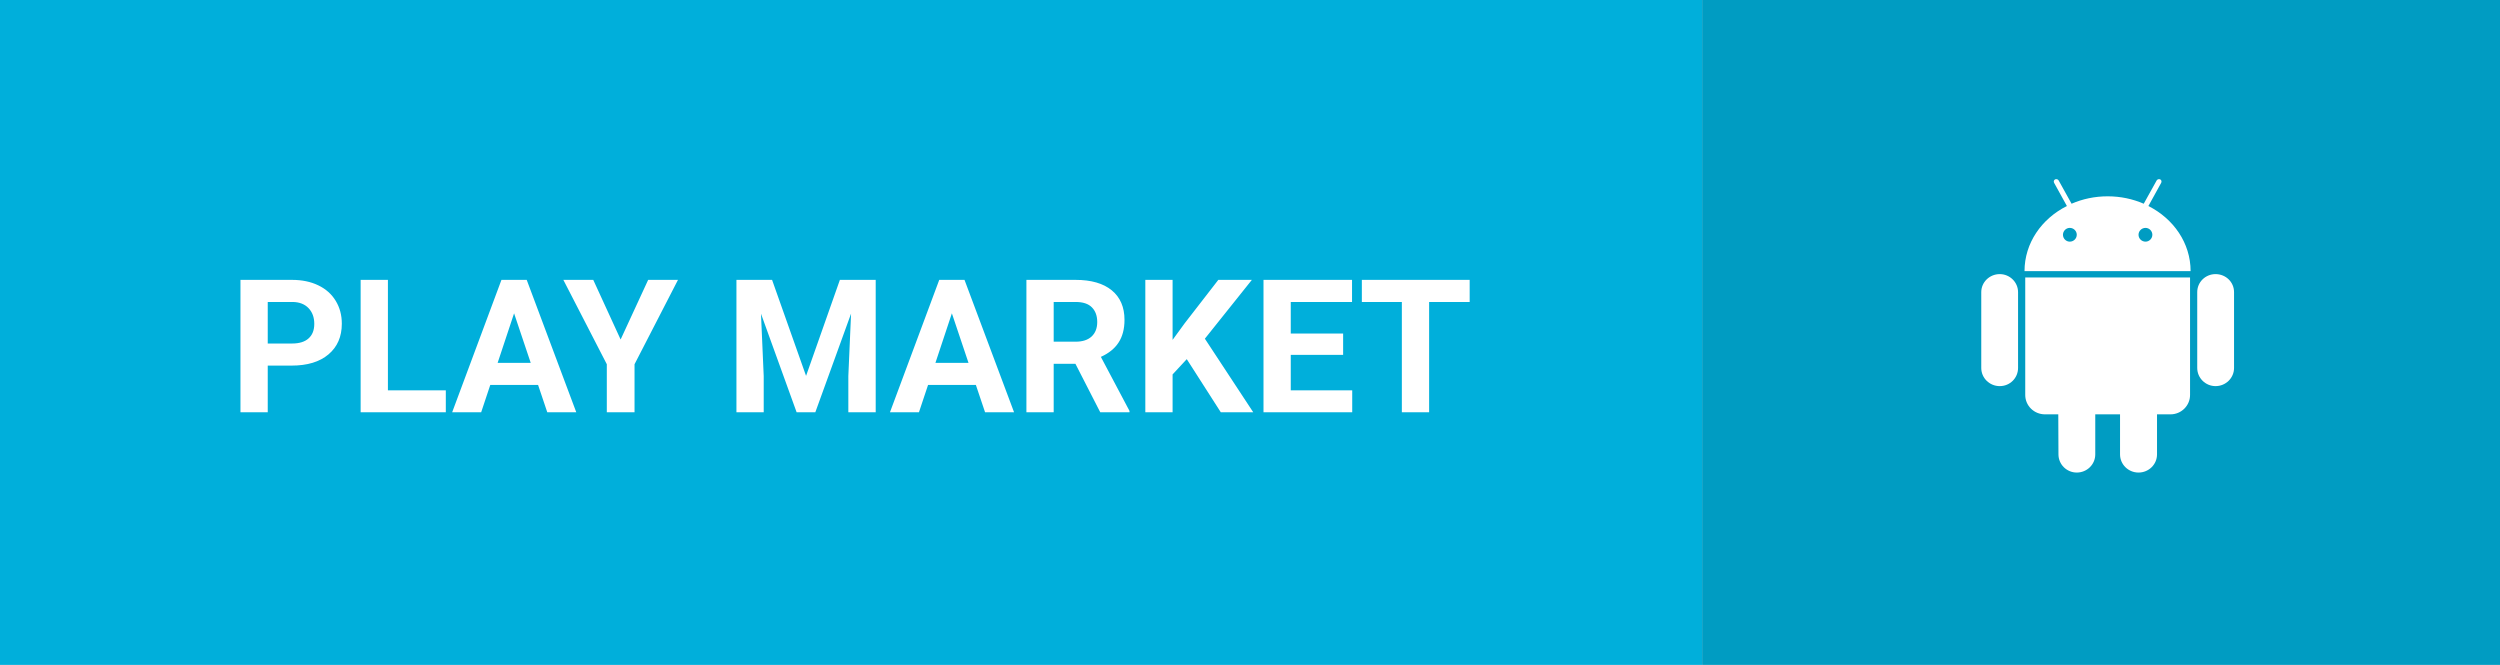
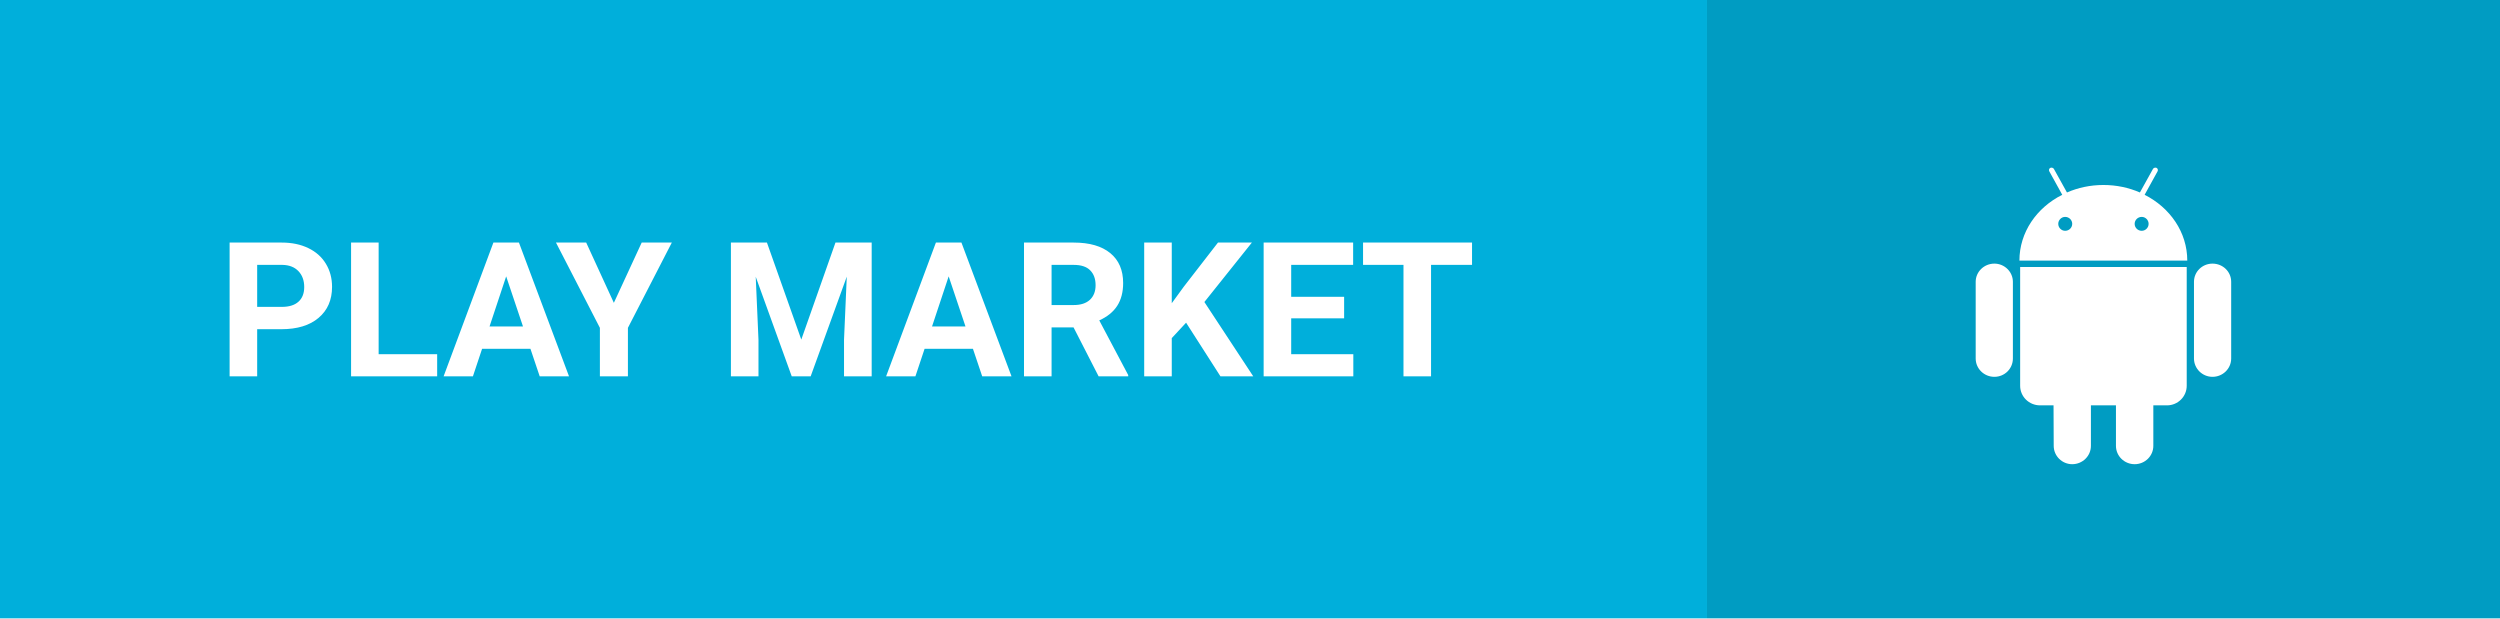
- <svg xmlns="http://www.w3.org/2000/svg" width="188" height="50" viewBox="0 0 188 50" fill="none">
-   <path d="M0 0H128V50H0V0Z" fill="#00AFDB" />
-   <path d="M20.134 27.493V31H18.083V21.047H21.966C22.713 21.047 23.369 21.184 23.935 21.457C24.504 21.73 24.942 22.12 25.247 22.626C25.552 23.127 25.705 23.699 25.705 24.342C25.705 25.317 25.37 26.087 24.7 26.652C24.035 27.213 23.112 27.493 21.932 27.493H20.134ZM20.134 25.832H21.966C22.508 25.832 22.921 25.704 23.203 25.449C23.49 25.194 23.634 24.829 23.634 24.355C23.634 23.868 23.49 23.474 23.203 23.173C22.916 22.872 22.52 22.717 22.014 22.708H20.134V25.832ZM29.171 29.352H33.525V31H27.12V21.047H29.171V29.352ZM40.464 28.949H36.868L36.185 31H34.004L37.709 21.047H39.609L43.335 31H41.154L40.464 28.949ZM37.422 27.288H39.91L38.659 23.562L37.422 27.288ZM46.671 25.531L48.742 21.047H50.984L47.717 27.391V31H45.632V27.391L42.364 21.047H44.613L46.671 25.531ZM58.06 21.047L60.616 28.266L63.159 21.047H65.853V31H63.795V28.279L64 23.583L61.313 31H59.905L57.226 23.59L57.431 28.279V31H55.38V21.047H58.06ZM73.386 28.949H69.79L69.106 31H66.926L70.631 21.047H72.531L76.257 31H74.076L73.386 28.949ZM70.344 27.288H72.832L71.581 23.562L70.344 27.288ZM80.871 27.356H79.237V31H77.186V21.047H80.885C82.061 21.047 82.967 21.309 83.606 21.833C84.243 22.357 84.562 23.098 84.562 24.055C84.562 24.734 84.414 25.301 84.118 25.757C83.826 26.208 83.382 26.568 82.785 26.837L84.939 30.904V31H82.737L80.871 27.356ZM79.237 25.695H80.892C81.407 25.695 81.805 25.565 82.088 25.306C82.37 25.041 82.512 24.679 82.512 24.219C82.512 23.749 82.377 23.38 82.108 23.111C81.844 22.842 81.436 22.708 80.885 22.708H79.237V25.695ZM89.245 27.008L88.179 28.156V31H86.128V21.047H88.179V25.559L89.081 24.321L91.617 21.047H94.14L90.606 25.47L94.242 31H91.802L89.245 27.008ZM101.003 26.686H97.065V29.352H101.687V31H95.015V21.047H101.673V22.708H97.065V25.08H101.003V26.686ZM110.519 22.708H107.47V31H105.419V22.708H102.411V21.047H110.519V22.708Z" fill="white" />
-   <path d="M128 0H188V50H128V0Z" fill="#009CC2" />
-   <path fill-rule="evenodd" clip-rule="evenodd" d="M155.647 18.172C155.363 18.172 155.134 17.933 155.134 17.655C155.134 17.376 155.363 17.137 155.647 17.137C155.944 17.137 156.173 17.376 156.173 17.655C156.173 17.933 155.944 18.172 155.647 18.172ZM161.344 18.172C161.047 18.172 160.817 17.933 160.817 17.655C160.817 17.376 161.047 17.137 161.344 17.137C161.627 17.137 161.857 17.376 161.857 17.655C161.857 17.933 161.627 18.172 161.344 18.172ZM150.381 20.613C149.612 20.613 148.991 21.223 148.991 21.966V27.67C148.991 28.426 149.612 29.036 150.381 29.036C151.151 29.036 151.758 28.426 151.758 27.67V21.966C151.758 21.223 151.137 20.613 150.381 20.613ZM164.692 20.865H152.298V29.7C152.298 30.509 152.96 31.159 153.783 31.159H154.783L154.796 34.17C154.796 34.926 155.417 35.536 156.173 35.536C156.943 35.536 157.564 34.926 157.564 34.17V31.159H159.427V34.17C159.427 34.926 160.048 35.536 160.817 35.536C161.587 35.536 162.208 34.926 162.208 34.17V31.159H163.22C164.031 31.159 164.692 30.509 164.692 29.7V20.865ZM161.56 15.493L162.518 13.755C162.572 13.662 162.545 13.543 162.451 13.49C162.356 13.45 162.235 13.476 162.181 13.569L161.209 15.32C160.385 14.962 159.467 14.763 158.495 14.763C157.523 14.763 156.605 14.962 155.782 15.32L154.81 13.569C154.756 13.476 154.634 13.45 154.54 13.49C154.445 13.543 154.418 13.662 154.472 13.755L155.431 15.493C153.527 16.448 152.244 18.278 152.244 20.387H164.733C164.733 18.278 163.45 16.448 161.56 15.493ZM168 21.966C168 21.21 167.379 20.613 166.609 20.613C165.853 20.613 165.232 21.21 165.232 21.966V27.67C165.232 28.426 165.853 29.036 166.609 29.036C167.379 29.036 168 28.426 168 27.67V21.966Z" fill="white" />
+ <svg xmlns="http://www.w3.org/2000/svg" width="186" height="46" viewBox="0 0 186 46" fill="none">
+   <rect width="127" height="46" fill="#00AFDB" />
+   <path d="M19.134 24.493V28H17.083V18.047H20.966C21.713 18.047 22.369 18.184 22.935 18.457C23.504 18.73 23.942 19.12 24.247 19.626C24.552 20.127 24.705 20.699 24.705 21.342C24.705 22.317 24.37 23.087 23.7 23.652C23.035 24.213 22.112 24.493 20.932 24.493H19.134ZM19.134 22.832H20.966C21.508 22.832 21.921 22.704 22.203 22.449C22.49 22.194 22.634 21.829 22.634 21.355C22.634 20.868 22.49 20.474 22.203 20.173C21.916 19.872 21.52 19.717 21.014 19.708H19.134V22.832ZM28.171 26.352H32.525V28H26.12V18.047H28.171V26.352ZM39.464 25.949H35.868L35.185 28H33.004L36.709 18.047H38.609L42.335 28H40.154L39.464 25.949ZM36.422 24.288H38.91L37.659 20.562L36.422 24.288ZM45.671 22.531L47.742 18.047H49.984L46.717 24.391V28H44.632V24.391L41.364 18.047H43.613L45.671 22.531ZM57.06 18.047L59.616 25.266L62.159 18.047H64.853V28H62.795V25.279L63 20.583L60.313 28H58.905L56.226 20.59L56.431 25.279V28H54.38V18.047H57.06ZM72.386 25.949H68.79L68.106 28H65.926L69.631 18.047H71.531L75.257 28H73.076L72.386 25.949ZM69.344 24.288H71.832L70.581 20.562L69.344 24.288ZM79.871 24.356H78.237V28H76.186V18.047H79.885C81.061 18.047 81.967 18.309 82.606 18.833C83.243 19.357 83.562 20.098 83.562 21.055C83.562 21.734 83.414 22.301 83.118 22.757C82.826 23.208 82.382 23.568 81.785 23.837L83.939 27.904V28H81.737L79.871 24.356ZM78.237 22.695H79.892C80.407 22.695 80.805 22.565 81.088 22.306C81.37 22.041 81.512 21.679 81.512 21.219C81.512 20.749 81.377 20.38 81.108 20.111C80.844 19.842 80.436 19.708 79.885 19.708H78.237V22.695ZM88.245 24.008L87.179 25.156V28H85.128V18.047H87.179V22.559L88.081 21.321L90.617 18.047H93.14L89.606 22.47L93.242 28H90.802L88.245 24.008ZM100.003 23.686H96.065V26.352H100.687V28H94.015V18.047H100.673V19.708H96.065V22.08H100.003V23.686ZM109.519 19.708H106.47V28H104.419V19.708H101.411V18.047H109.519V19.708Z" fill="white" />
+   <rect width="59" height="46" transform="translate(127)" fill="#009CC2" />
+   <path fill-rule="evenodd" clip-rule="evenodd" d="M153.647 17.172C153.363 17.172 153.134 16.933 153.134 16.655C153.134 16.376 153.363 16.137 153.647 16.137C153.944 16.137 154.173 16.376 154.173 16.655C154.173 16.933 153.944 17.172 153.647 17.172ZM159.344 17.172C159.047 17.172 158.818 16.933 158.818 16.655C158.818 16.376 159.047 16.137 159.344 16.137C159.628 16.137 159.857 16.376 159.857 16.655C159.857 16.933 159.628 17.172 159.344 17.172ZM148.381 19.613C147.612 19.613 146.991 20.223 146.991 20.966V26.67C146.991 27.426 147.612 28.036 148.381 28.036C149.151 28.036 149.759 27.426 149.759 26.67V20.966C149.759 20.223 149.138 19.613 148.381 19.613ZM162.692 19.865H150.299V28.7C150.299 29.509 150.96 30.159 151.784 30.159H152.783L152.796 33.17C152.796 33.926 153.417 34.536 154.173 34.536C154.943 34.536 155.564 33.926 155.564 33.17V30.159H157.427V33.17C157.427 33.926 158.048 34.536 158.818 34.536C159.587 34.536 160.208 33.926 160.208 33.17V30.159H161.221C162.031 30.159 162.692 29.509 162.692 28.7V19.865ZM159.56 14.493L160.519 12.755C160.573 12.662 160.546 12.543 160.451 12.49C160.357 12.45 160.235 12.476 160.181 12.569L159.209 14.32C158.386 13.962 157.468 13.763 156.495 13.763C155.523 13.763 154.605 13.962 153.782 14.32L152.81 12.569C152.756 12.476 152.634 12.45 152.54 12.49C152.445 12.543 152.418 12.662 152.472 12.755L153.431 14.493C151.527 15.448 150.245 17.278 150.245 19.387H162.733C162.733 17.278 161.45 15.448 159.56 14.493ZM166 20.966C166 20.21 165.379 19.613 164.609 19.613C163.853 19.613 163.232 20.21 163.232 20.966V26.67C163.232 27.426 163.853 28.036 164.609 28.036C165.379 28.036 166 27.426 166 26.67V20.966Z" fill="white" />
</svg>
